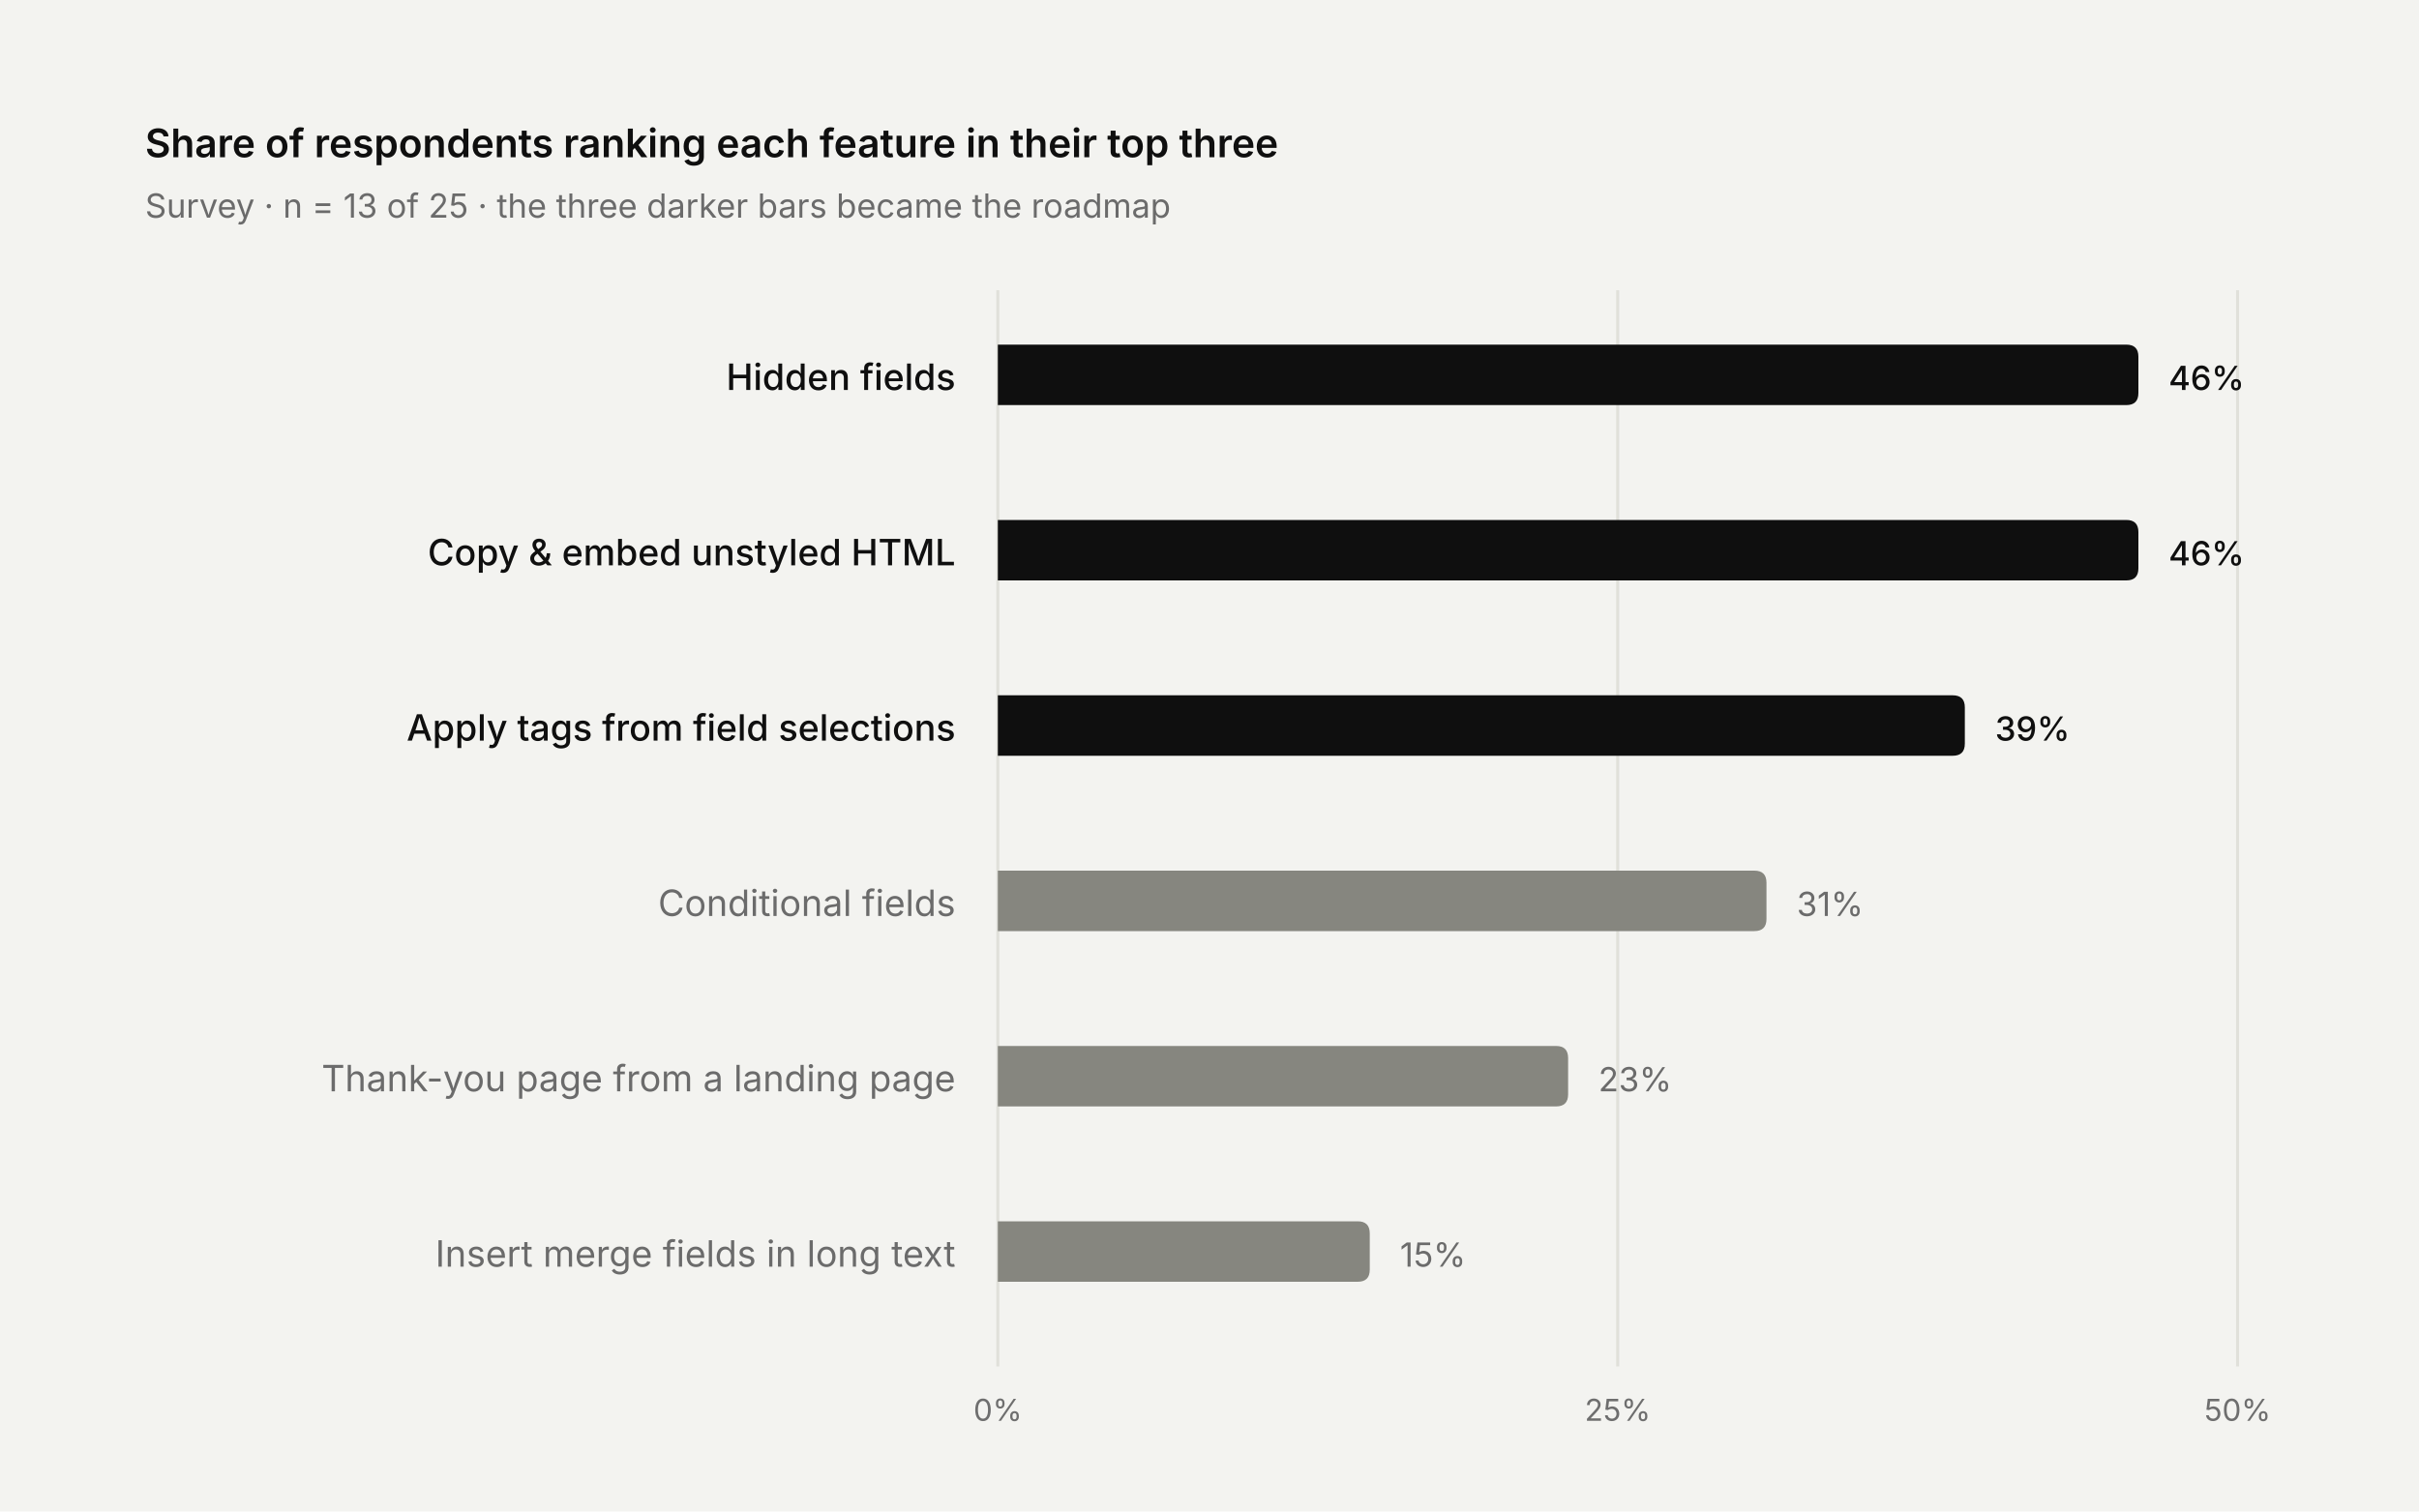
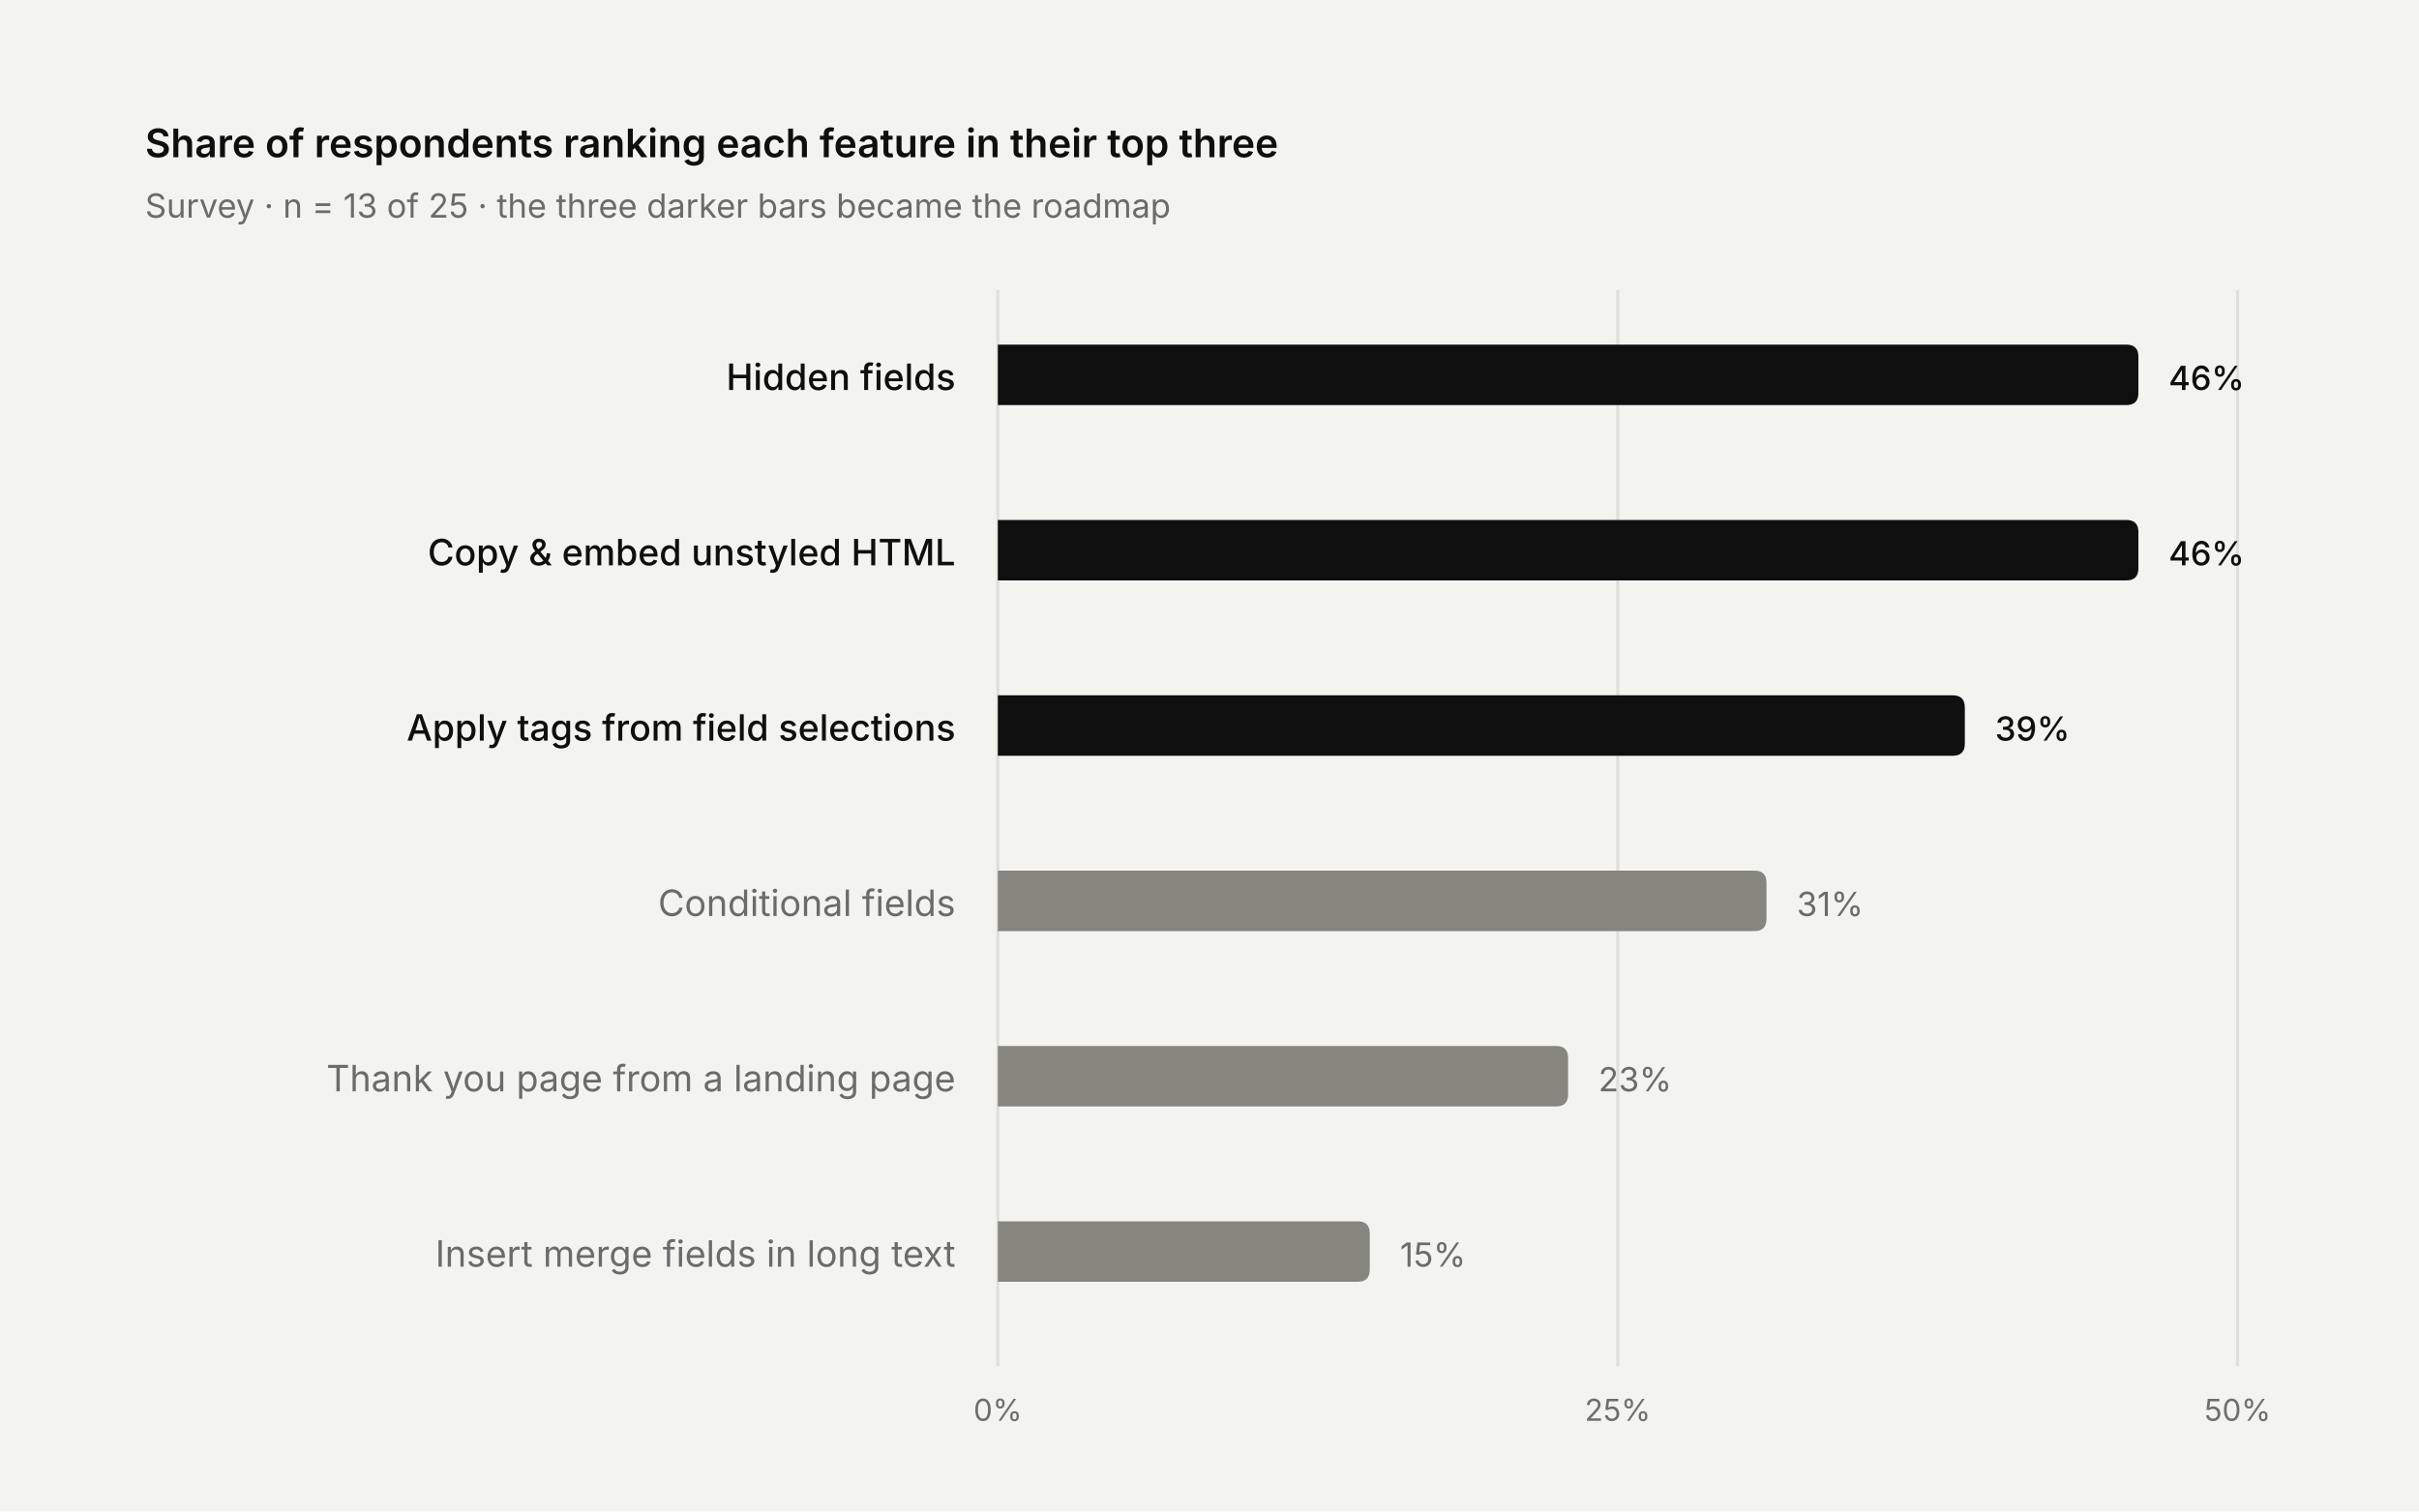
<svg xmlns="http://www.w3.org/2000/svg" viewBox="0 0 800 500" width="800" height="500" role="img" aria-label="Horizontal bar chart: share of survey respondents ranking each of six features in their top three. The top three, hidden fields, unstyled HTML, tags from field selections, are emphasized as the ones that became the roadmap" font-family="Inter, Helvetica, Arial, sans-serif">
  <rect width="800" height="500" fill="#f3f3f0" />
  <text x="48" y="52" font-size="13" fill="#0f0f0f" text-anchor="start" font-weight="600">Share of respondents ranking each feature in their top three</text>
  <text x="48" y="72" font-size="11" fill="#6b6b6b" text-anchor="start">Survey · n = 13 of 25 · the three darker bars became the roadmap</text>
  <line x1="330.0" y1="96" x2="330.0" y2="452" stroke="#e0e0da" stroke-width="1" />
  <text x="330.0" y="470" font-size="10" fill="#6e6e6e" text-anchor="middle">0%</text>
  <line x1="535.0" y1="96" x2="535.0" y2="452" stroke="#e0e0da" stroke-width="1" />
  <text x="535.0" y="470" font-size="10" fill="#6e6e6e" text-anchor="middle">25%</text>
  <line x1="740.0" y1="96" x2="740.0" y2="452" stroke="#e0e0da" stroke-width="1" />
  <text x="740.0" y="470" font-size="10" fill="#6e6e6e" text-anchor="middle">50%</text>
  <text x="316" y="129" font-size="12" fill="#0f0f0f" text-anchor="end" font-weight="500">Hidden fields</text>
  <path d="M330 114 H703.2 Q707.2 114 707.2 118 V130 Q707.2 134 703.2 134 H330 Z" fill="#0f0f0f" />
  <text x="717.2" y="129" font-size="11" fill="#0f0f0f" text-anchor="start" font-weight="500">46%</text>
  <text x="316" y="187" font-size="12" fill="#0f0f0f" text-anchor="end" font-weight="500">Copy &amp; embed unstyled HTML</text>
  <path d="M330 172 H703.2 Q707.2 172 707.2 176 V188 Q707.2 192 703.2 192 H330 Z" fill="#0f0f0f" />
  <text x="717.2" y="187" font-size="11" fill="#0f0f0f" text-anchor="start" font-weight="500">46%</text>
  <text x="316" y="245" font-size="12" fill="#0f0f0f" text-anchor="end" font-weight="500">Apply tags from field selections</text>
  <path d="M330 230 H645.8 Q649.8 230 649.8 234 V246 Q649.8 250 645.8 250 H330 Z" fill="#0f0f0f" />
  <text x="659.8" y="245" font-size="11" fill="#0f0f0f" text-anchor="start" font-weight="500">39%</text>
  <text x="316" y="303" font-size="12" fill="#6b6b6b" text-anchor="end">Conditional fields</text>
  <path d="M330 288 H580.2 Q584.2 288 584.2 292 V304 Q584.2 308 580.2 308 H330 Z" fill="#86867f" />
  <text x="594.2" y="303" font-size="11" fill="#6b6b6b" text-anchor="start">31%</text>
-   <text x="316" y="361" font-size="12" fill="#6b6b6b" text-anchor="end">Thank-you page from a landing page</text>
+   <text x="316" y="361" font-size="12" fill="#6b6b6b" text-anchor="end">Thank you page from a landing page</text>
  <path d="M330 346 H514.6 Q518.6 346 518.6 350 V362 Q518.6 366 514.6 366 H330 Z" fill="#86867f" />
  <text x="528.6" y="361" font-size="11" fill="#6b6b6b" text-anchor="start">23%</text>
  <text x="316" y="419" font-size="12" fill="#6b6b6b" text-anchor="end">Insert merge fields in long text</text>
  <path d="M330 404 H449.0 Q453.0 404 453.0 408 V420 Q453.0 424 449.0 424 H330 Z" fill="#86867f" />
  <text x="463.0" y="419" font-size="11" fill="#6b6b6b" text-anchor="start">15%</text>
</svg>
